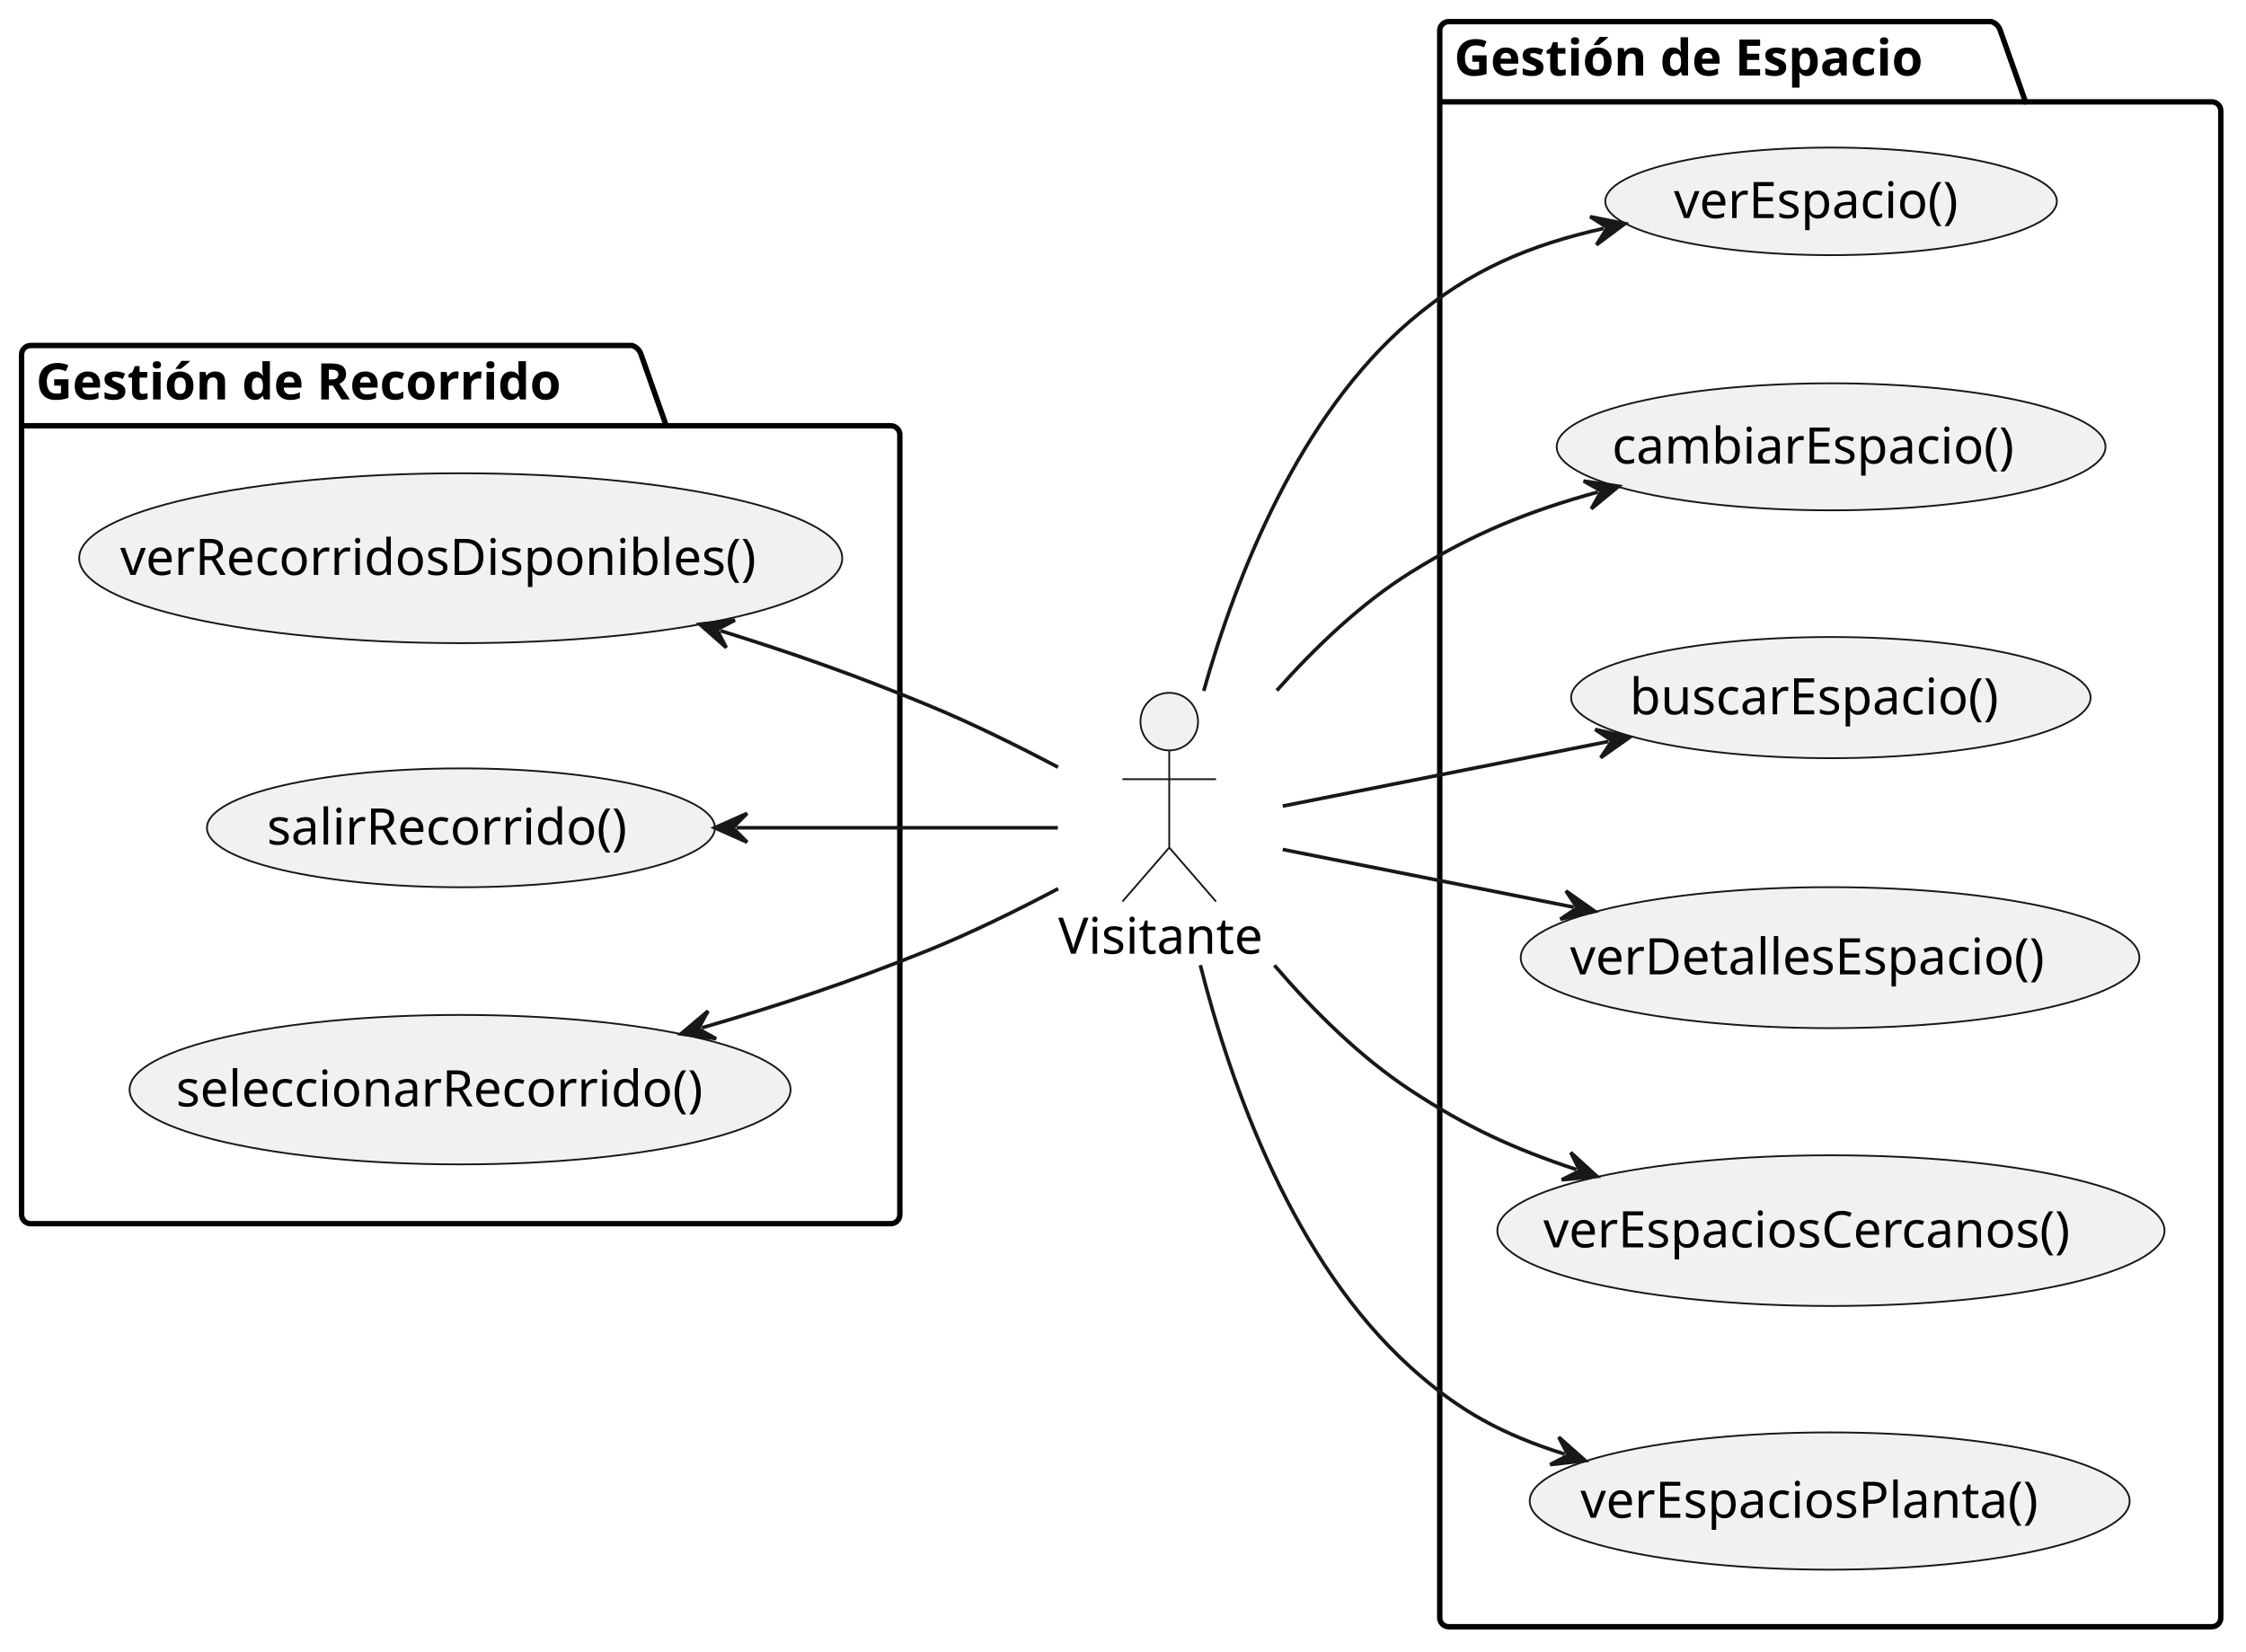
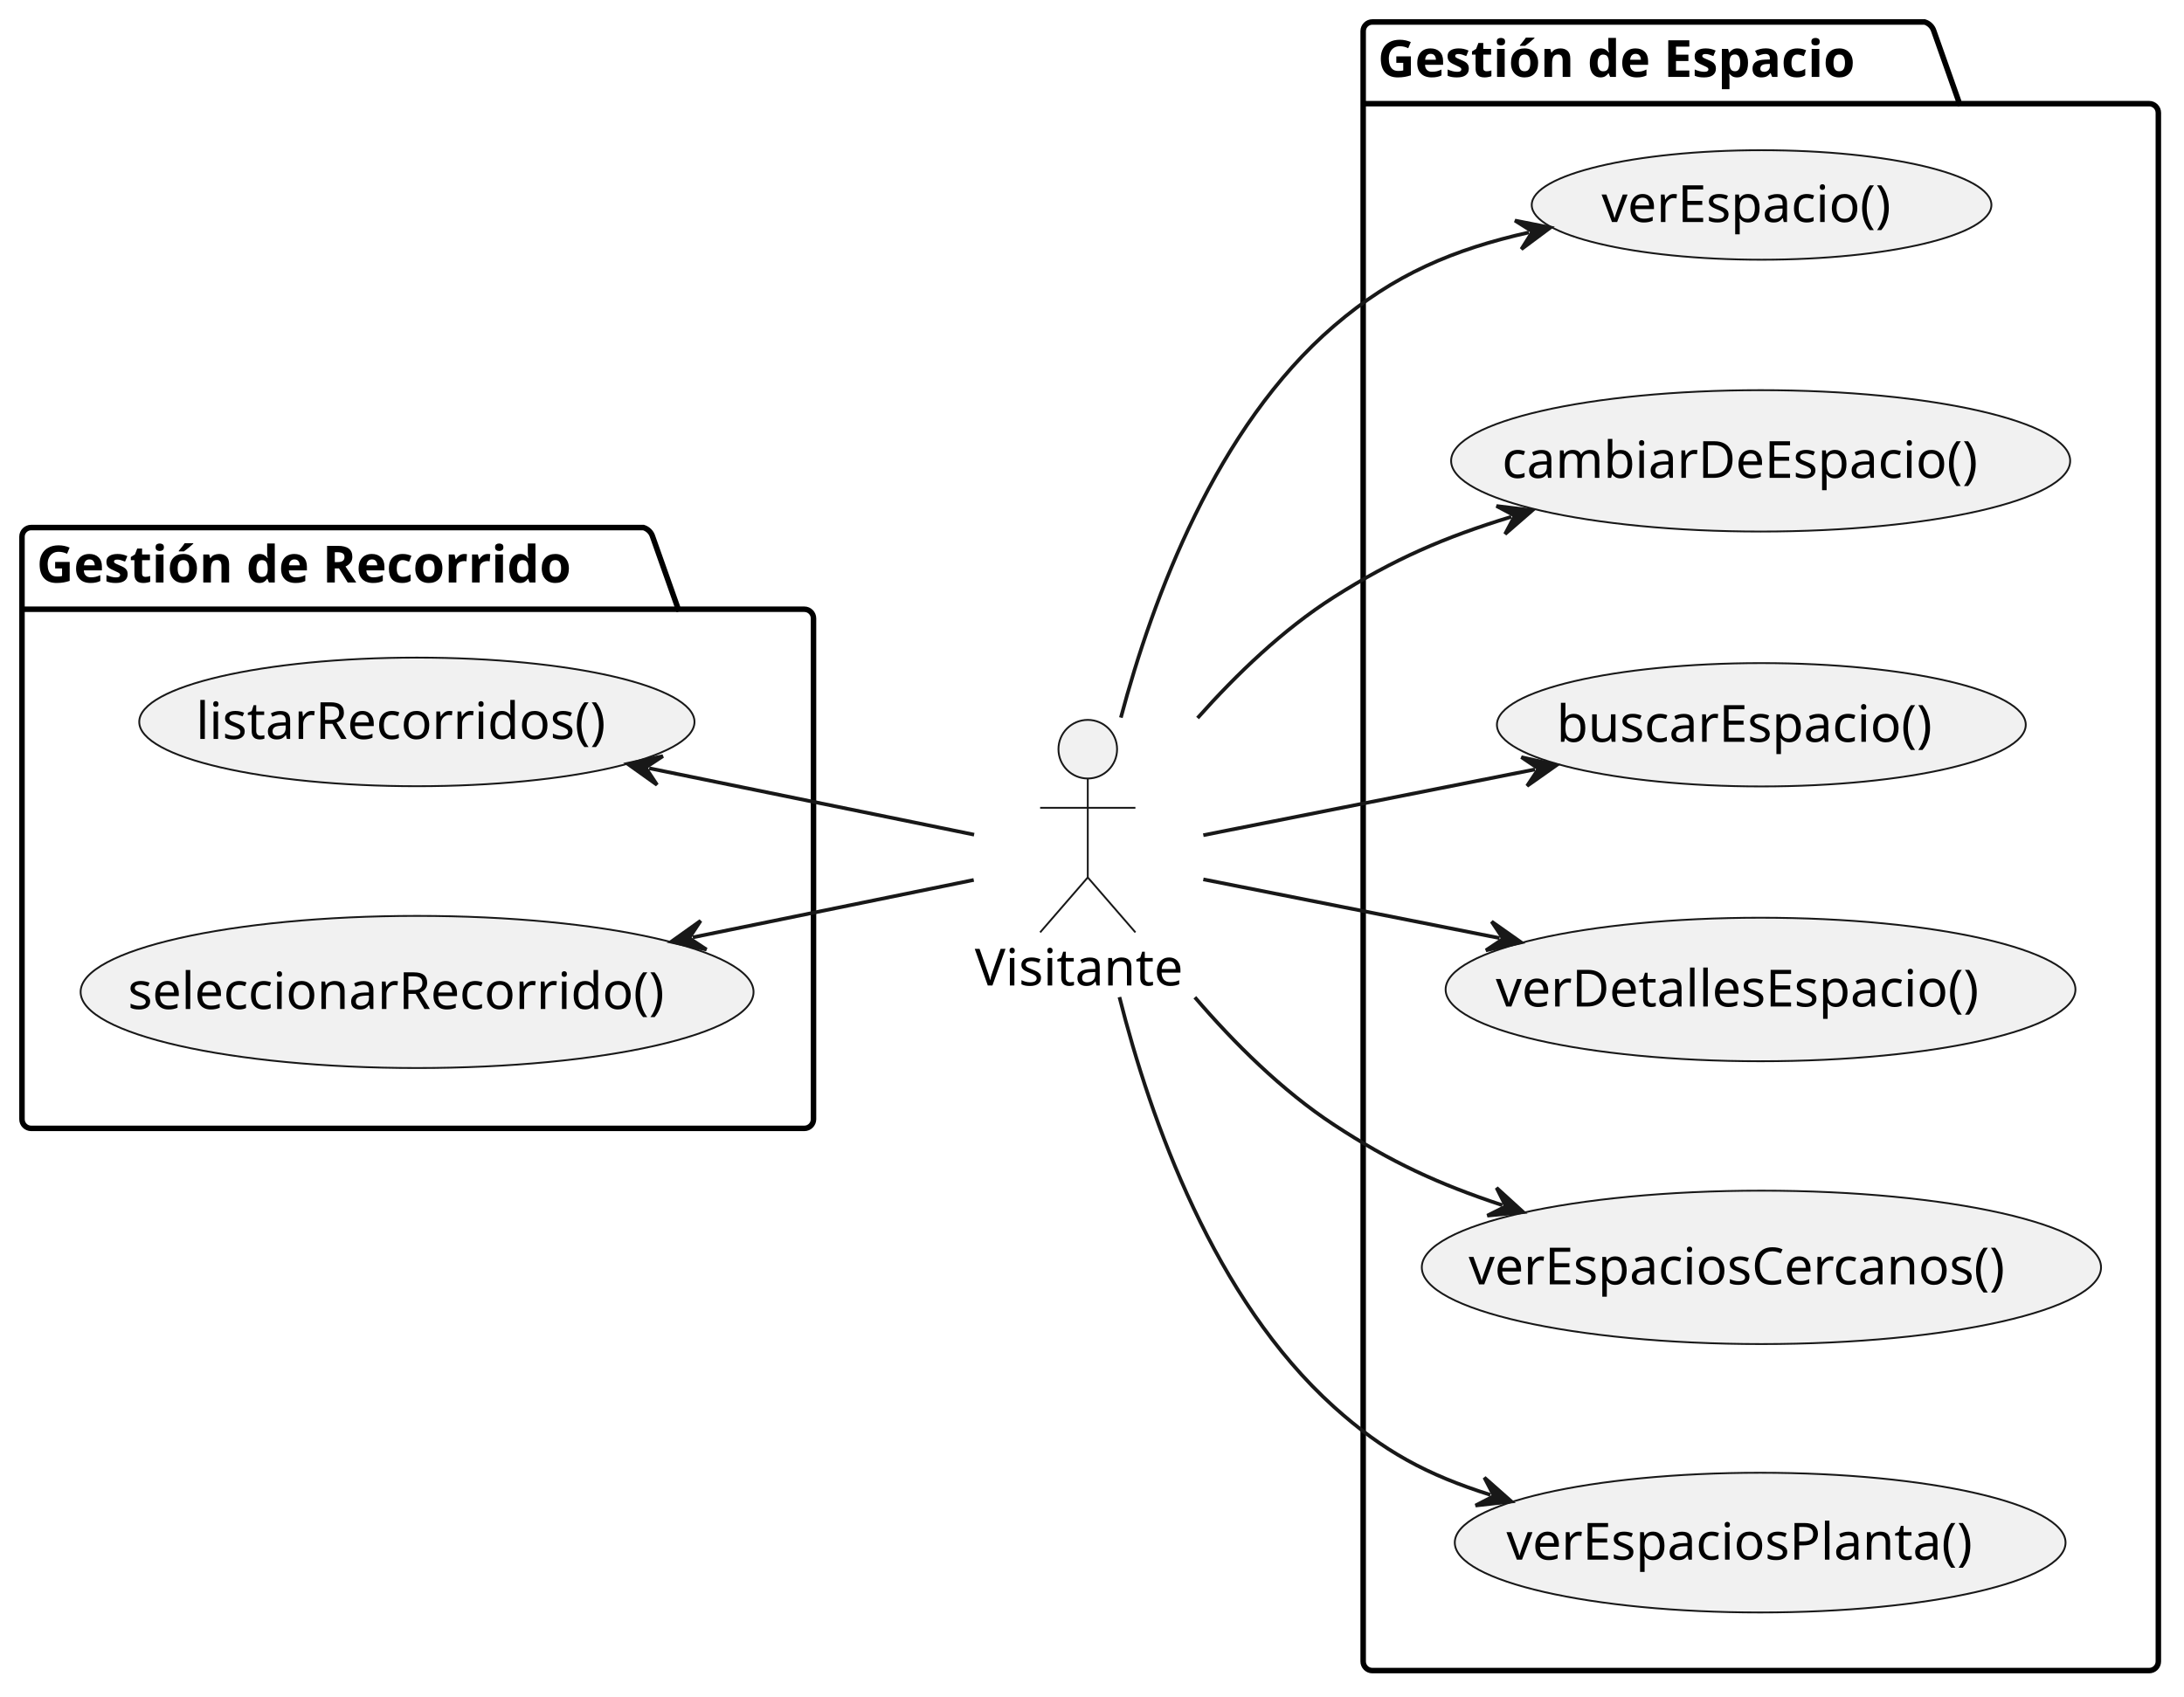
- <svg xmlns="http://www.w3.org/2000/svg" contentStyleType="text/css" data-diagram-type="DESCRIPTION" height="459px" preserveAspectRatio="none" style="width:624px;height:459px;background:#FFFFFF;" version="1.1" viewBox="0 0 624 459" width="624px" zoomAndPan="magnify">
+ <svg xmlns="http://www.w3.org/2000/svg" contentStyleType="text/css" data-diagram-type="DESCRIPTION" height="463px" preserveAspectRatio="none" style="width:596px;height:463px;background:#FFFFFF;" version="1.1" viewBox="0 0 596 463" width="596px" zoomAndPan="magnify">
  <defs />
  <g>
    <g class="cluster" data-entity="Gesti.n de Espacio" data-source-line="5" data-uid="ent0003" id="cluster_Gesti.n de Espacio">
-       <path d="M402.5,6 L553.241,6 A3.75,3.75 0 0 1 555.741,8.5 L562.741,28.297 L614.5,28.297 A2.5,2.5 0 0 1 617,30.797 L617,449.5 A2.5,2.5 0 0 1 614.5,452 L402.5,452 A2.5,2.5 0 0 1 400,449.5 L400,8.5 A2.5,2.5 0 0 1 402.5,6" fill="none" style="stroke:#000000;stroke-width:1.5;" />
-       <line style="stroke:#000000;stroke-width:1.5;" x1="400" x2="562.741" y1="28.297" y2="28.297" />
-       <text fill="#000000" font-family="sans-serif" font-size="14" font-weight="bold" lengthAdjust="spacing" textLength="149.741" x="404" y="20.995">Gestión de Espacio</text>
+       <path d="M374.5,6 L525.241,6 A3.75,3.75 0 0 1 527.741,8.5 L534.741,28.297 L586.5,28.297 A2.5,2.5 0 0 1 589,30.797 L589,453.5 A2.5,2.5 0 0 1 586.5,456 L374.5,456 A2.5,2.5 0 0 1 372,453.5 L372,8.5 A2.5,2.5 0 0 1 374.5,6" fill="none" style="stroke:#000000;stroke-width:1.5;" />
+       <line style="stroke:#000000;stroke-width:1.5;" x1="372" x2="534.741" y1="28.297" y2="28.297" />
+       <text fill="#000000" font-family="sans-serif" font-size="14" font-weight="bold" lengthAdjust="spacing" textLength="149.741" x="376" y="20.995">Gestión de Espacio</text>
    </g>
    <g class="cluster" data-entity="Gesti.n de Recorrido" data-source-line="14" data-uid="ent0010" id="cluster_Gesti.n de Recorrido">
-       <path d="M8.5,96 L175.6,96 A3.75,3.75 0 0 1 178.1,98.5 L185.1,118.297 L247.5,118.297 A2.5,2.5 0 0 1 250,120.797 L250,337.5 A2.5,2.5 0 0 1 247.5,340 L8.5,340 A2.5,2.5 0 0 1 6,337.5 L6,98.5 A2.5,2.5 0 0 1 8.5,96" fill="none" style="stroke:#000000;stroke-width:1.5;" />
-       <line style="stroke:#000000;stroke-width:1.5;" x1="6" x2="185.1" y1="118.297" y2="118.297" />
-       <text fill="#000000" font-family="sans-serif" font-size="14" font-weight="bold" lengthAdjust="spacing" textLength="166.1" x="10" y="110.995">Gestión de Recorrido</text>
+       <path d="M8.5,144 L175.6,144 A3.75,3.75 0 0 1 178.1,146.5 L185.1,166.297 L219.5,166.297 A2.5,2.5 0 0 1 222,168.797 L222,305.5 A2.5,2.5 0 0 1 219.5,308 L8.5,308 A2.5,2.5 0 0 1 6,305.5 L6,146.5 A2.5,2.5 0 0 1 8.5,144" fill="none" style="stroke:#000000;stroke-width:1.5;" />
+       <line style="stroke:#000000;stroke-width:1.5;" x1="6" x2="185.1" y1="166.297" y2="166.297" />
+       <text fill="#000000" font-family="sans-serif" font-size="14" font-weight="bold" lengthAdjust="spacing" textLength="166.1" x="10" y="158.995">Gestión de Recorrido</text>
    </g>
    <g class="entity" data-entity="verEspacio" data-source-line="6" data-uid="ent0004" id="entity_verEspacio">
-       <ellipse cx="508.723" cy="55.945" fill="#F1F1F1" rx="62.723" ry="14.945" style="stroke:#181818;stroke-width:0.5;" />
-       <text fill="#000000" font-family="sans-serif" font-size="14" lengthAdjust="spacing" textLength="87.336" x="465.055" y="60.593">verEspacio()</text>
+       <ellipse cx="480.723" cy="55.945" fill="#F1F1F1" rx="62.723" ry="14.945" style="stroke:#181818;stroke-width:0.5;" />
+       <text fill="#000000" font-family="sans-serif" font-size="14" lengthAdjust="spacing" textLength="87.336" x="437.055" y="60.593">verEspacio()</text>
    </g>
-     <g class="entity" data-entity="cambiarEspacio" data-source-line="7" data-uid="ent0005" id="entity_cambiarEspacio">
-       <ellipse cx="508.733" cy="124.147" fill="#F1F1F1" rx="76.233" ry="17.647" style="stroke:#181818;stroke-width:0.5;" />
-       <text fill="#000000" font-family="sans-serif" font-size="14" lengthAdjust="spacing" textLength="121.707" x="447.88" y="128.795">cambiarEspacio()</text>
+     <g class="entity" data-entity="cambiarDeEspacio" data-source-line="7" data-uid="ent0005" id="entity_cambiarDeEspacio">
+       <ellipse cx="480.469" cy="125.794" fill="#F1F1F1" rx="84.469" ry="19.294" style="stroke:#181818;stroke-width:0.5;" />
+       <text fill="#000000" font-family="sans-serif" font-size="14" lengthAdjust="spacing" textLength="141.101" x="409.919" y="130.442">cambiarDeEspacio()</text>
    </g>
    <g class="entity" data-entity="buscarEspacio" data-source-line="8" data-uid="ent0006" id="entity_buscarEspacio">
-       <ellipse cx="508.659" cy="193.832" fill="#F1F1F1" rx="72.159" ry="16.832" style="stroke:#181818;stroke-width:0.5;" />
-       <text fill="#000000" font-family="sans-serif" font-size="14" lengthAdjust="spacing" textLength="111.768" x="452.775" y="198.48">buscarEspacio()</text>
+       <ellipse cx="480.659" cy="197.832" fill="#F1F1F1" rx="72.159" ry="16.832" style="stroke:#181818;stroke-width:0.5;" />
+       <text fill="#000000" font-family="sans-serif" font-size="14" lengthAdjust="spacing" textLength="111.768" x="424.775" y="202.48">buscarEspacio()</text>
    </g>
    <g class="entity" data-entity="verDetallesEspacio" data-source-line="9" data-uid="ent0007" id="entity_verDetallesEspacio">
-       <ellipse cx="508.439" cy="266.088" fill="#F1F1F1" rx="85.939" ry="19.588" style="stroke:#181818;stroke-width:0.5;" />
-       <text fill="#000000" font-family="sans-serif" font-size="14" lengthAdjust="spacing" textLength="144.484" x="436.197" y="270.736">verDetallesEspacio()</text>
+       <ellipse cx="480.439" cy="270.088" fill="#F1F1F1" rx="85.939" ry="19.588" style="stroke:#181818;stroke-width:0.5;" />
+       <text fill="#000000" font-family="sans-serif" font-size="14" lengthAdjust="spacing" textLength="144.484" x="408.197" y="274.736">verDetallesEspacio()</text>
    </g>
    <g class="entity" data-entity="verEspaciosCercanos" data-source-line="10" data-uid="ent0008" id="entity_verEspaciosCercanos">
-       <ellipse cx="508.68" cy="341.936" fill="#F1F1F1" rx="92.68" ry="20.936" style="stroke:#181818;stroke-width:0.5;" />
-       <text fill="#000000" font-family="sans-serif" font-size="14" lengthAdjust="spacing" textLength="159.783" x="428.789" y="346.584">verEspaciosCercanos()</text>
+       <ellipse cx="480.68" cy="345.936" fill="#F1F1F1" rx="92.68" ry="20.936" style="stroke:#181818;stroke-width:0.5;" />
+       <text fill="#000000" font-family="sans-serif" font-size="14" lengthAdjust="spacing" textLength="159.783" x="400.789" y="350.584">verEspaciosCercanos()</text>
    </g>
    <g class="entity" data-entity="verEspaciosPlanta" data-source-line="11" data-uid="ent0009" id="entity_verEspaciosPlanta">
-       <ellipse cx="508.339" cy="417.068" fill="#F1F1F1" rx="83.338" ry="19.068" style="stroke:#181818;stroke-width:0.5;" />
-       <text fill="#000000" font-family="sans-serif" font-size="14" lengthAdjust="spacing" textLength="138.482" x="439.097" y="421.716">verEspaciosPlanta()</text>
+       <ellipse cx="480.339" cy="421.068" fill="#F1F1F1" rx="83.338" ry="19.068" style="stroke:#181818;stroke-width:0.5;" />
+       <text fill="#000000" font-family="sans-serif" font-size="14" lengthAdjust="spacing" textLength="138.482" x="411.097" y="425.716">verEspaciosPlanta()</text>
    </g>
-     <g class="entity" data-entity="verRecorridosDisponibles" data-source-line="15" data-uid="ent0011" id="entity_verRecorridosDisponibles">
-       <ellipse cx="127.996" cy="155.099" fill="#F1F1F1" rx="105.996" ry="23.599" style="stroke:#181818;stroke-width:0.5;" />
-       <text fill="#000000" font-family="sans-serif" font-size="14" lengthAdjust="spacing" textLength="189.191" x="33.401" y="159.748">verRecorridosDisponibles()</text>
+     <g class="entity" data-entity="listarRecorridos" data-source-line="15" data-uid="ent0011" id="entity_listarRecorridos">
+       <ellipse cx="113.762" cy="197.052" fill="#F1F1F1" rx="75.762" ry="17.552" style="stroke:#181818;stroke-width:0.5;" />
+       <text fill="#000000" font-family="sans-serif" font-size="14" lengthAdjust="spacing" textLength="120.572" x="53.476" y="201.701">listarRecorridos()</text>
    </g>
-     <g class="entity" data-entity="salirrRecorrido" data-source-line="16" data-uid="ent0012" id="entity_salirrRecorrido">
-       <ellipse cx="128.061" cy="230.012" fill="#F1F1F1" rx="70.561" ry="16.512" style="stroke:#181818;stroke-width:0.5;" />
-       <text fill="#000000" font-family="sans-serif" font-size="14" lengthAdjust="spacing" textLength="107.789" x="74.167" y="234.661">salirRecorrido()</text>
-     </g>
-     <g class="entity" data-entity="seleccionarRecorrido" data-source-line="17" data-uid="ent0013" id="entity_seleccionarRecorrido">
-       <ellipse cx="127.82" cy="302.764" fill="#F1F1F1" rx="91.82" ry="20.764" style="stroke:#181818;stroke-width:0.5;" />
-       <text fill="#000000" font-family="sans-serif" font-size="14" lengthAdjust="spacing" textLength="157.849" x="48.896" y="307.412">seleccionarRecorrido()</text>
+     <g class="entity" data-entity="seleccionarRecorrido" data-source-line="16" data-uid="ent0012" id="entity_seleccionarRecorrido">
+       <ellipse cx="113.82" cy="270.764" fill="#F1F1F1" rx="91.82" ry="20.764" style="stroke:#181818;stroke-width:0.5;" />
+       <text fill="#000000" font-family="sans-serif" font-size="14" lengthAdjust="spacing" textLength="157.849" x="34.896" y="275.412">seleccionarRecorrido()</text>
    </g>
    <g class="entity" data-entity="visitante" data-source-line="3" data-uid="ent0002" id="entity_visitante">
-       <ellipse cx="324.847" cy="200.5" fill="#F1F1F1" rx="8" ry="8" style="stroke:#181818;stroke-width:0.5;" />
-       <path d="M324.847,208.5 L324.847,235.5 M311.847,216.5 L337.847,216.5 M324.847,235.5 L311.847,250.5 M324.847,235.5 L337.847,250.5" fill="none" style="stroke:#181818;stroke-width:0.5;" />
-       <text fill="#000000" font-family="sans-serif" font-size="14" lengthAdjust="spacing" textLength="61.694" x="294" y="264.995">Visitante</text>
+       <ellipse cx="296.847" cy="204.5" fill="#F1F1F1" rx="8" ry="8" style="stroke:#181818;stroke-width:0.5;" />
+       <path d="M296.847,212.5 L296.847,239.5 M283.847,220.5 L309.847,220.5 M296.847,239.5 L283.847,254.5 M296.847,239.5 L309.847,254.5" fill="none" style="stroke:#181818;stroke-width:0.5;" />
+       <text fill="#000000" font-family="sans-serif" font-size="14" lengthAdjust="spacing" textLength="61.694" x="266" y="268.995">Visitante</text>
    </g>
-     <g class="link" data-entity-1="visitante" data-entity-2="verEspacio" data-source-line="20" data-uid="lnk14" id="link_visitante_verEspacio">
-       <path d="M334.43,191.97 C343.44,160.06 360.83,115.56 392,89 C408.59,74.87 425.026,68.088 445.596,63.458" fill="none" id="visitante-to-verEspacio" style="stroke:#181818;stroke-width:1;" />
-       <polygon fill="#181818" points="451.45,62.14,441.791,60.214,446.572,63.238,443.548,68.019,451.45,62.14" style="stroke:#181818;stroke-width:1;" />
+     <g class="link" data-entity-1="visitante" data-entity-2="verEspacio" data-source-line="19" data-uid="lnk13" id="link_visitante_verEspacio">
+       <path d="M305.88,195.88 C314.62,163.01 331.93,116.62 364,89 C380.43,74.85 396.727,68.072 417.227,63.442" fill="none" id="visitante-to-verEspacio" style="stroke:#181818;stroke-width:1;" />
+       <polygon fill="#181818" points="423.08,62.12,413.42,60.201,418.203,63.221,415.182,68.004,423.08,62.12" style="stroke:#181818;stroke-width:1;" />
    </g>
-     <g class="link" data-entity-1="visitante" data-entity-2="cambiarEspacio" data-source-line="21" data-uid="lnk15" id="link_visitante_cambiarEspacio">
-       <path d="M354.73,191.86 C365.32,179.93 378.15,167.64 392,159 C409.42,148.13 424.647,142.051 443.938,136.711" fill="none" id="visitante-to-cambiarEspacio" style="stroke:#181818;stroke-width:1;" />
-       <polygon fill="#181818" points="449.72,135.11,439.979,133.656,444.901,136.444,442.113,141.366,449.72,135.11" style="stroke:#181818;stroke-width:1;" />
+     <g class="link" data-entity-1="visitante" data-entity-2="cambiarDeEspacio" data-source-line="20" data-uid="lnk14" id="link_visitante_cambiarDeEspacio">
+       <path d="M326.81,195.99 C337.41,184.07 350.22,171.75 364,163 C380.35,152.61 394.133,146.667 412.423,141.067" fill="none" id="visitante-to-cambiarDeEspacio" style="stroke:#181818;stroke-width:1;" />
+       <polygon fill="#181818" points="418.16,139.31,408.383,138.12,413.379,140.774,410.725,145.77,418.16,139.31" style="stroke:#181818;stroke-width:1;" />
    </g>
-     <g class="link" data-entity-1="visitante" data-entity-2="buscarEspacio" data-source-line="22" data-uid="lnk16" id="link_visitante_buscarEspacio">
-       <path d="M356.38,223.97 C382.62,218.77 415.295,212.288 446.895,206.018" fill="none" id="visitante-to-buscarEspacio" style="stroke:#181818;stroke-width:1;" />
-       <polygon fill="#181818" points="452.78,204.85,443.174,202.678,447.876,205.823,444.731,210.525,452.78,204.85" style="stroke:#181818;stroke-width:1;" />
+     <g class="link" data-entity-1="visitante" data-entity-2="buscarEspacio" data-source-line="21" data-uid="lnk15" id="link_visitante_buscarEspacio">
+       <path d="M328.38,227.97 C354.62,222.77 387.295,216.288 418.895,210.018" fill="none" id="visitante-to-buscarEspacio" style="stroke:#181818;stroke-width:1;" />
+       <polygon fill="#181818" points="424.78,208.85,415.174,206.678,419.876,209.823,416.731,214.525,424.78,208.85" style="stroke:#181818;stroke-width:1;" />
    </g>
-     <g class="link" data-entity-1="visitante" data-entity-2="verDetallesEspacio" data-source-line="23" data-uid="lnk17" id="link_visitante_verDetallesEspacio">
-       <path d="M356.38,236.03 C379.99,240.71 407.705,246.202 437.225,252.062" fill="none" id="visitante-to-verDetallesEspacio" style="stroke:#181818;stroke-width:1;" />
-       <polygon fill="#181818" points="443.11,253.23,435.061,247.554,438.206,252.256,433.503,255.401,443.11,253.23" style="stroke:#181818;stroke-width:1;" />
+     <g class="link" data-entity-1="visitante" data-entity-2="verDetallesEspacio" data-source-line="22" data-uid="lnk16" id="link_visitante_verDetallesEspacio">
+       <path d="M328.38,240.03 C351.99,244.71 379.705,250.202 409.225,256.062" fill="none" id="visitante-to-verDetallesEspacio" style="stroke:#181818;stroke-width:1;" />
+       <polygon fill="#181818" points="415.11,257.23,407.061,251.554,410.206,256.256,405.503,259.401,415.11,257.23" style="stroke:#181818;stroke-width:1;" />
    </g>
-     <g class="link" data-entity-1="visitante" data-entity-2="verEspaciosCercanos" data-source-line="24" data-uid="lnk18" id="link_visitante_verEspaciosCercanos">
-       <path d="M354.07,268.22 C364.78,280.7 377.86,293.72 392,303 C407.57,313.22 420.396,319.129 437.986,324.969" fill="none" id="visitante-to-verEspaciosCercanos" style="stroke:#181818;stroke-width:1;" />
-       <polygon fill="#181818" points="443.68,326.86,436.399,320.228,438.935,325.284,433.878,327.82,443.68,326.86" style="stroke:#181818;stroke-width:1;" />
+     <g class="link" data-entity-1="visitante" data-entity-2="verEspaciosCercanos" data-source-line="23" data-uid="lnk17" id="link_visitante_verEspaciosCercanos">
+       <path d="M326.07,272.22 C336.78,284.7 349.86,297.72 364,307 C379.57,317.22 392.396,323.129 409.986,328.969" fill="none" id="visitante-to-verEspaciosCercanos" style="stroke:#181818;stroke-width:1;" />
+       <polygon fill="#181818" points="415.68,330.86,408.399,324.228,410.935,329.284,405.878,331.82,415.68,330.86" style="stroke:#181818;stroke-width:1;" />
    </g>
-     <g class="link" data-entity-1="visitante" data-entity-2="verEspaciosPlanta" data-source-line="25" data-uid="lnk19" id="link_visitante_verEspaciosPlanta">
-       <path d="M333.49,268.17 C342.06,302.04 359.34,350.58 392,380 C405.53,392.19 417.39,398.549 434.73,404.039" fill="none" id="visitante-to-verEspaciosPlanta" style="stroke:#181818;stroke-width:1;" />
-       <polygon fill="#181818" points="440.45,405.85,433.077,399.32,435.683,404.341,430.662,406.947,440.45,405.85" style="stroke:#181818;stroke-width:1;" />
+     <g class="link" data-entity-1="visitante" data-entity-2="verEspaciosPlanta" data-source-line="24" data-uid="lnk18" id="link_visitante_verEspaciosPlanta">
+       <path d="M305.49,272.17 C314.06,306.04 331.34,354.58 364,384 C377.53,396.19 389.39,402.549 406.73,408.039" fill="none" id="visitante-to-verEspaciosPlanta" style="stroke:#181818;stroke-width:1;" />
+       <polygon fill="#181818" points="412.45,409.85,405.077,403.32,407.683,408.341,402.662,410.947,412.45,409.85" style="stroke:#181818;stroke-width:1;" />
    </g>
-     <g class="link" data-entity-1="seleccionarRecorrido" data-entity-2="visitante" data-source-line="27" data-uid="lnk20" id="link_seleccionarRecorrido_visitante">
-       <path d="M194.952,285.596 C216.912,279.216 235.99,272.91 258,264 C270.07,259.12 282.89,252.79 293.98,246.93" fill="none" id="seleccionarRecorrido-backto-visitante" style="stroke:#181818;stroke-width:1;" />
-       <polygon fill="#181818" points="189.19,287.27,198.949,288.6,193.992,285.875,196.717,280.918,189.19,287.27" style="stroke:#181818;stroke-width:1;" />
+     <g class="link" data-entity-1="seleccionarRecorrido" data-entity-2="visitante" data-source-line="26" data-uid="lnk19" id="link_seleccionarRecorrido_visitante">
+       <path d="M189.049,255.86 C217.509,250.05 243.23,244.79 265.73,240.19" fill="none" id="seleccionarRecorrido-backto-visitante" style="stroke:#181818;stroke-width:1;" />
+       <polygon fill="#181818" points="183.17,257.06,192.788,259.179,188.069,256.06,191.188,251.341,183.17,257.06" style="stroke:#181818;stroke-width:1;" />
    </g>
-     <g class="link" data-entity-1="verRecorridosDisponibles" data-entity-2="visitante" data-source-line="28" data-uid="lnk21" id="link_verRecorridosDisponibles_visitante">
-       <path d="M200.128,175.237 C220.738,181.667 237.69,187.61 258,196 C270.03,200.97 282.84,207.31 293.95,213.17" fill="none" id="verRecorridosDisponibles-backto-visitante" style="stroke:#181818;stroke-width:1;" />
-       <polygon fill="#181818" points="194.4,173.45,201.8,179.949,199.173,174.939,204.183,172.312,194.4,173.45" style="stroke:#181818;stroke-width:1;" />
-     </g>
-     <g class="link" data-entity-1="salirrRecorrido" data-entity-2="visitante" data-source-line="29" data-uid="lnk22" id="link_salirrRecorrido_visitante">
-       <path d="M204.57,230 C237.28,230 268.56,230 293.92,230" fill="none" id="salirrRecorrido-backto-visitante" style="stroke:#181818;stroke-width:1;" />
-       <polygon fill="#181818" points="198.57,230,207.57,234,203.57,230,207.57,226,198.57,230" style="stroke:#181818;stroke-width:1;" />
+     <g class="link" data-entity-1="listarRecorridos" data-entity-2="visitante" data-source-line="27" data-uid="lnk20" id="link_listarRecorridos_visitante">
+       <path d="M177.158,209.703 C208.388,216.093 240.13,222.58 265.83,227.83" fill="none" id="listarRecorridos-backto-visitante" style="stroke:#181818;stroke-width:1;" />
+       <polygon fill="#181818" points="171.28,208.5,179.296,214.223,176.179,209.502,180.899,206.385,171.28,208.5" style="stroke:#181818;stroke-width:1;" />
    </g>
  </g>
</svg>
